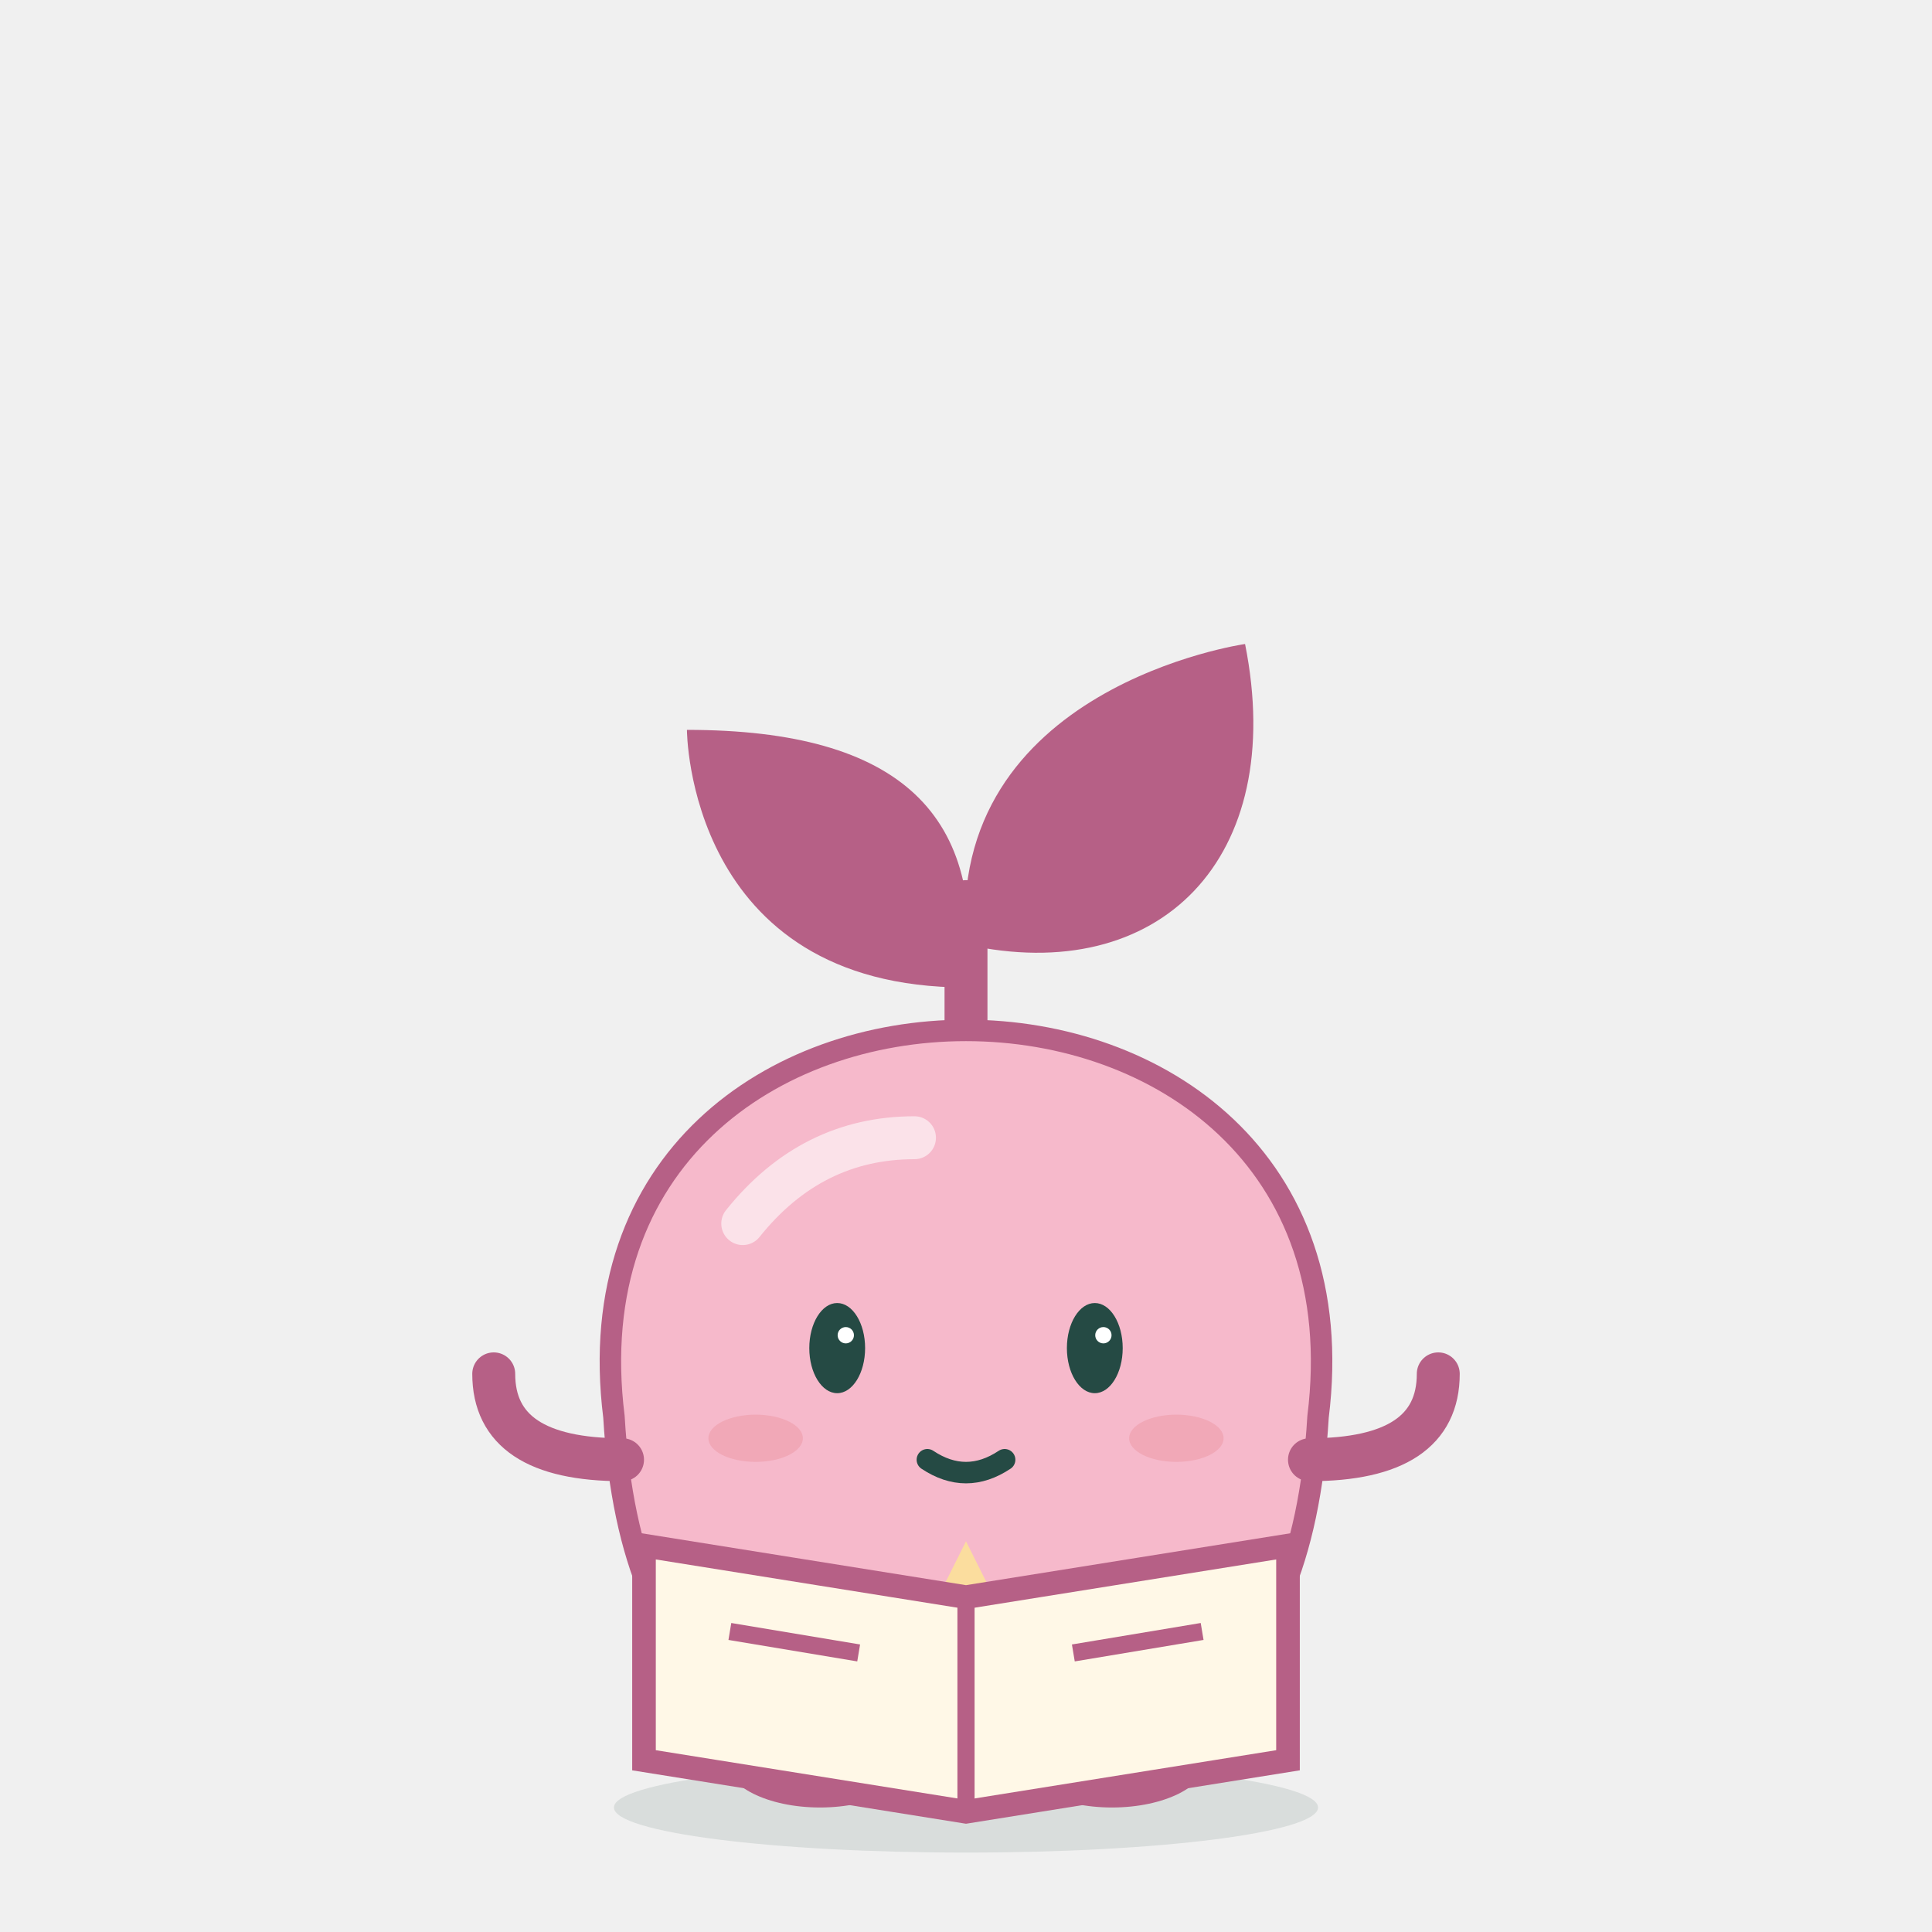
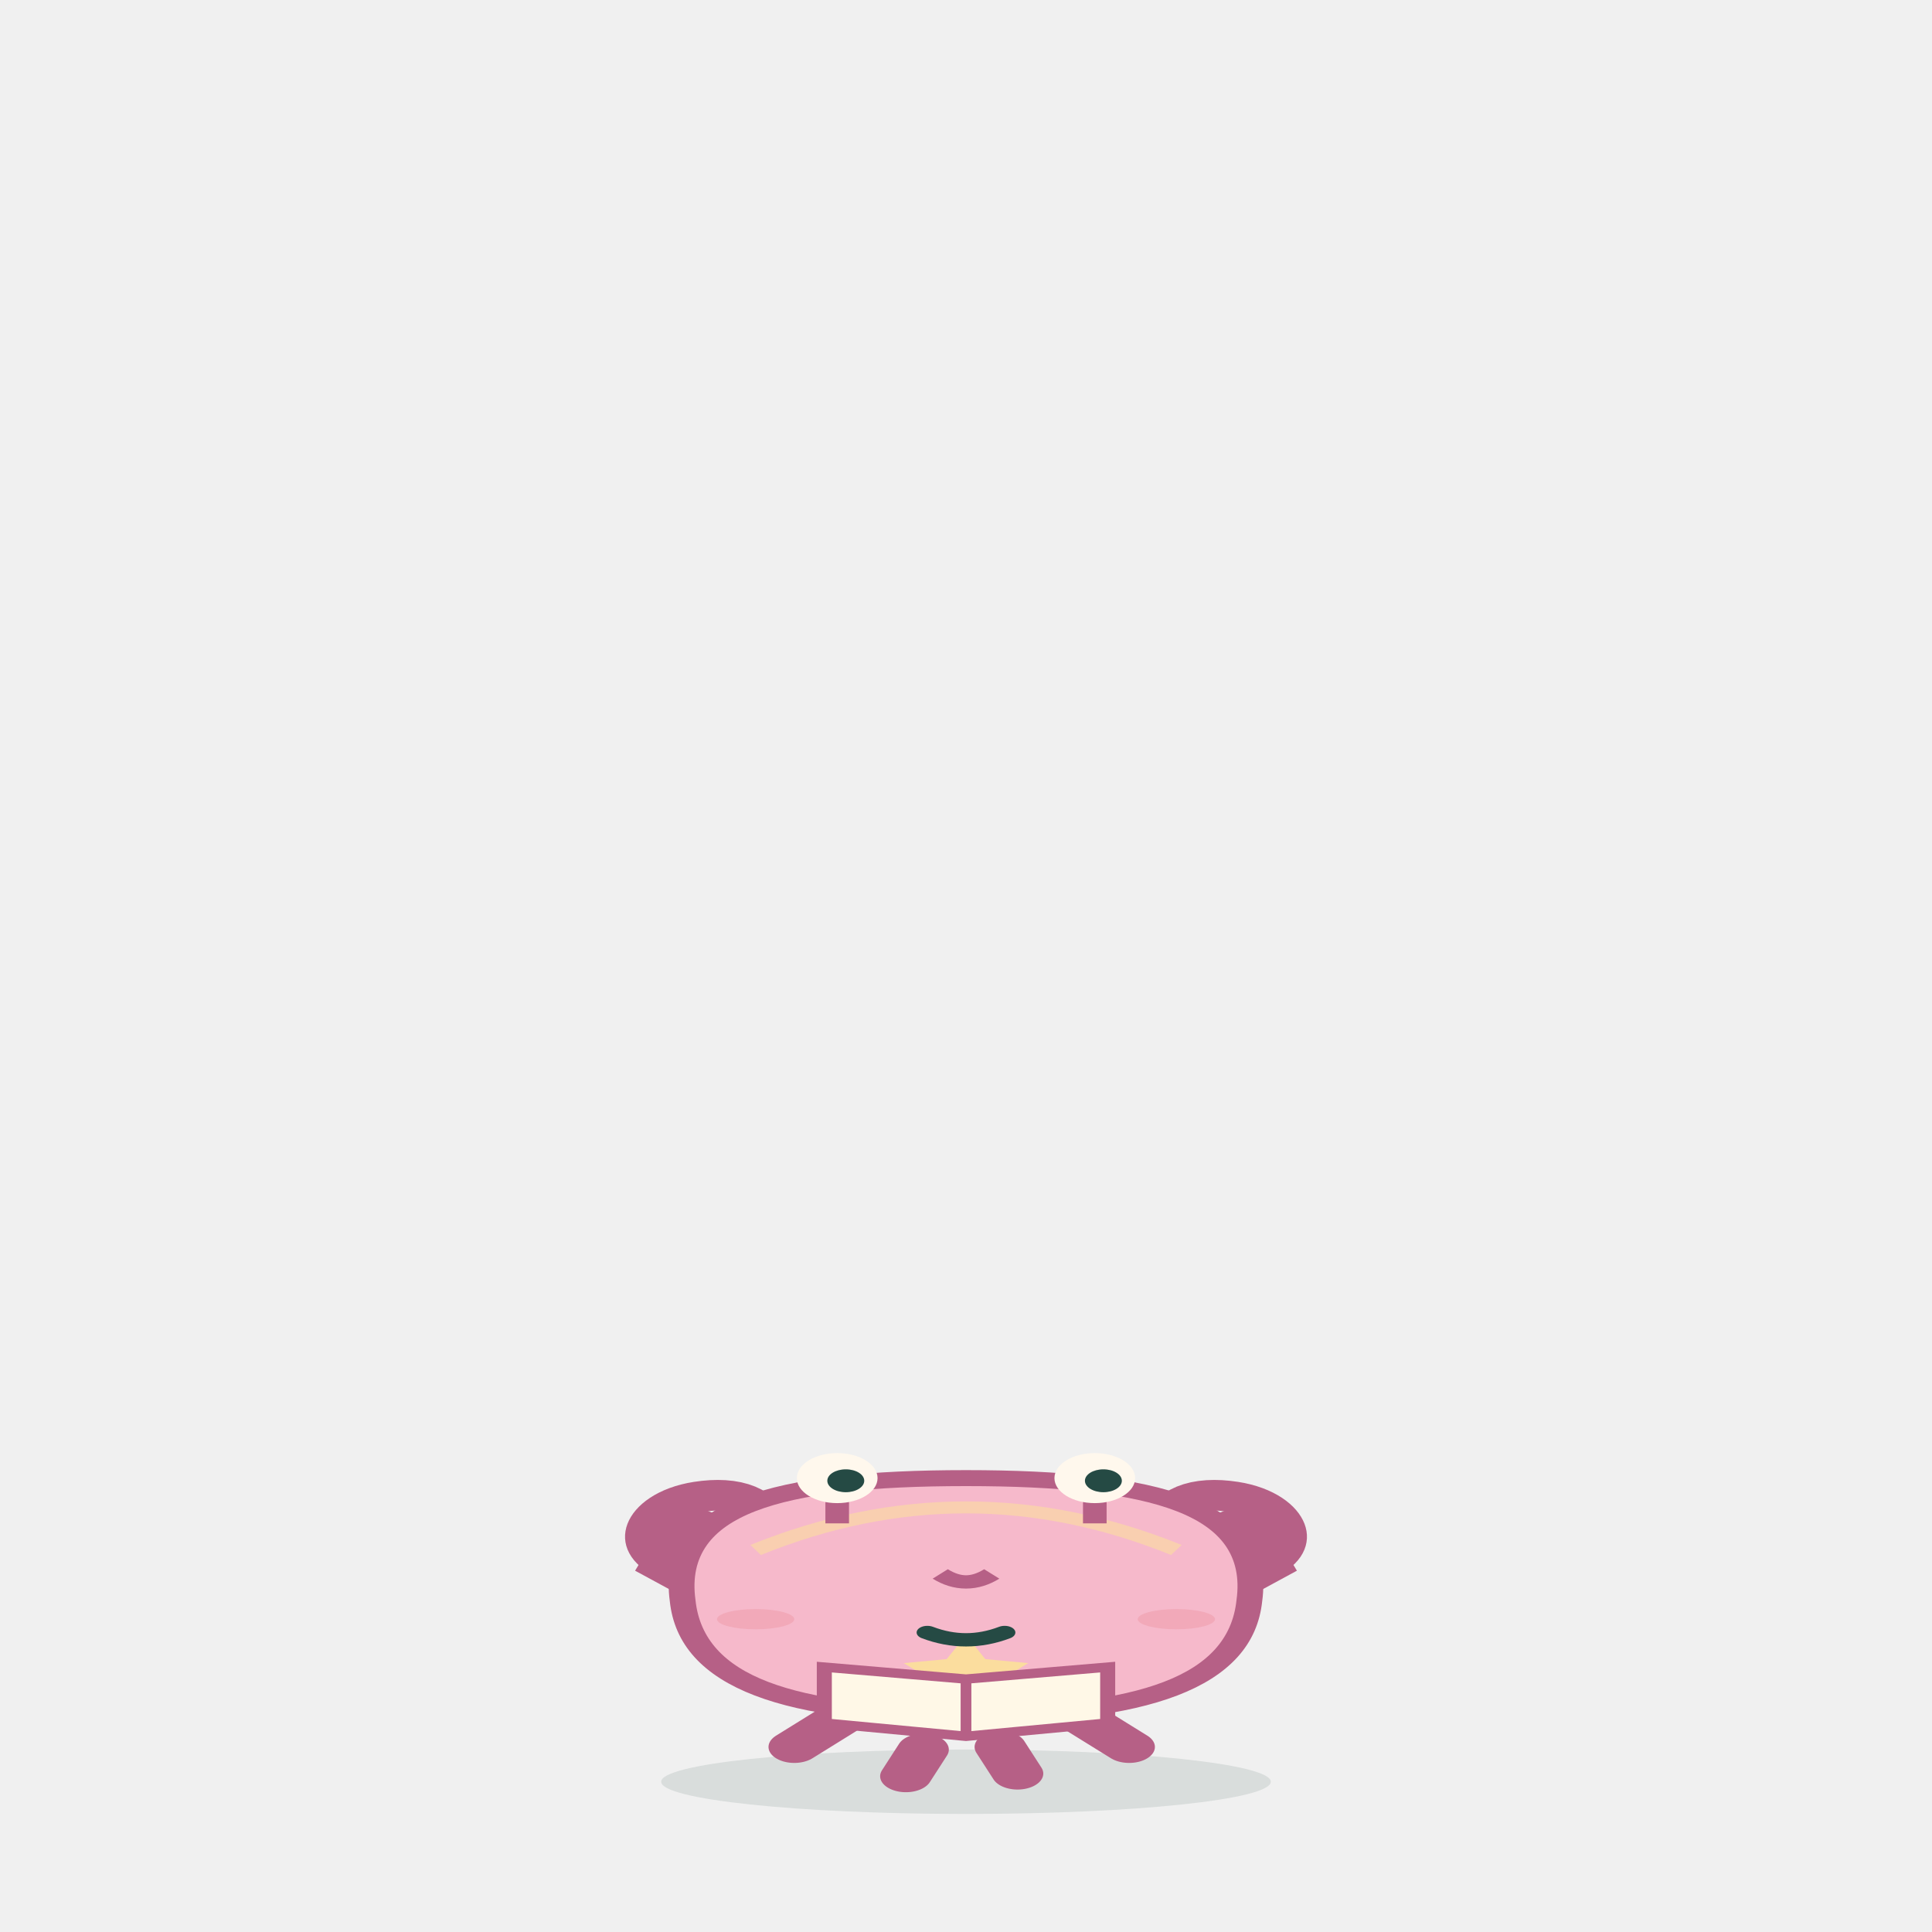
- <svg xmlns="http://www.w3.org/2000/svg" viewBox="-15 -25 45 45" role="img" aria-label="Sprout Buddy">
-   <style>
- #body-js{transform-origin:7.5px 15px}.breathe{animation:breathe 3s ease-in-out infinite}.rest{animation:breathe 5s ease-in-out infinite}.celebrate{animation:bounce .7s ease-in-out infinite}.work{animation:breathe 1.7s ease-in-out infinite}.sway{animation:sway 1s ease-in-out infinite}.sparkle,.dream{animation:glow 1.6s ease-in-out infinite}.leaf{transform-origin:7.5px 1px;animation:sway 3s ease-in-out infinite}
- @keyframes breathe{50%{transform:translateY(-.5px) scaleY(1.02)}}@keyframes bounce{50%{transform:translateY(-2px) rotate(-3deg)}}@keyframes sway{50%{transform:rotate(5deg)}}@keyframes glow{50%{opacity:.4}}
- @media(prefers-reduced-motion:reduce){*{animation:none!important}}
- </style>
-   <ellipse id="shadow-js" cx="7.5" cy="17.1" rx="8.2" ry="1.05" fill="#294b43" opacity=".12" />
-   <g id="body-js">
-     <g class="work">
-       <g class="leaf">
-         <path d="M7.5 2V-4" stroke="#b66086" stroke-width="1" stroke-linecap="round" />
-         <path d="M7.5-2C1-2 1-8 1-8c5 0 7 2 6.5 6zM7.5-3C7-9 14-10 14-10c1 5-2 8-6.5 7z" fill="#b66086" />
-       </g>
-       <ellipse cx="4.1" cy="16" rx="2.2" ry="1.1" fill="#b66086" />
-       <ellipse cx="10.9" cy="16" rx="2.2" ry="1.1" fill="#b66086" />
-       <path d="M-.7 8C-2.2-4 17.2-4 15.7 8c-.4 6.8-4 8.1-8.2 8.1S-.3 14.8-.7 8z" fill="#f6b9cb" stroke="#b66086" stroke-width=".5" />
-       <path d="M2.3 3.5q1.6-2 4-2" fill="none" stroke="white" opacity=".58" stroke-width="1" stroke-linecap="round" />
-       <g id="strawberry-milk-idle-accent">
-         <path d="M7.5 10.9l.6 1.2 1.3.2-.95.95.2 1.3-1.15-.65-1.15.65.2-1.3-.95-.95 1.3-.2z" fill="#fbdd9e" />
-       </g>
-       <g id="eyes-js" fill="#254a44">
-         <ellipse cx="4.5" cy="6.4" rx=".65" ry="1.05" />
-         <ellipse cx="10.5" cy="6.4" rx=".65" ry="1.05" />
-         <circle cx="4.7" cy="6.1" r=".19" fill="white" />
-         <circle cx="10.7" cy="6.1" r=".19" fill="white" />
-       </g>
-       <g id="eyes-doze" style="display:none">
-         <path d="M3.3 7h2.4M9.3 7h2.4" stroke="#254a44" stroke-width=".8" />
-       </g>
-       <ellipse cx="2.6" cy="8.5" rx="1.1" ry=".55" fill="#ee9caa" opacity=".6" />
-       <ellipse cx="12.4" cy="8.5" rx="1.1" ry=".55" fill="#ee9caa" opacity=".6" />
-       <g fill="none" stroke="#254a44" stroke-width=".5" stroke-linecap="round">
-         <path d="M6.6 9q.9.6 1.8 0" />
-       </g>
-       <path d="M-.5 9q-3 0-3-2M15.5 9q3 0 3-2" fill="none" stroke="#b66086" stroke-width="1" stroke-linecap="round" />
-       <g class="tool">
-         <path d="M0 11l7.5 1.2L15 11v5L7.5 17.2 0 16z" fill="#fff8e7" stroke="#b66086" stroke-width=".55" />
-         <path d="M7.5 12.2v5M2 13l3 .5M10 13.5l3-.5" fill="none" stroke="#b66086" stroke-width=".4" />
+ <svg xmlns="http://www.w3.org/2000/svg" viewBox="-15 -25 45 45" role="img" data-species="crab" aria-label="Rosy Crab">
+   <style>#body-js{transform-origin:7.5px 15px}.breathe{animation:breathe 3s ease-in-out infinite}.rest{animation:breathe 5s ease-in-out infinite}.celebrate{animation:bounce .7s ease-in-out infinite}.work{animation:breathe 1.7s ease-in-out infinite}.sway{animation:sway 1s ease-in-out infinite}.sparkle,.dream{animation:glow 1.6s ease-in-out infinite}.leaf{transform-origin:7.5px 3.7px;animation:sway 3s ease-in-out infinite}@keyframes breathe{50%{transform:translateY(-.25px) scaleY(1.012)}}@keyframes bounce{50%{transform:translateY(-1px) rotate(-2deg)}}@keyframes sway{50%{transform:rotate(3deg)}}@keyframes glow{50%{opacity:.4}}@media(prefers-reduced-motion:reduce){*{animation:none!important}}</style>
+   <ellipse id="shadow-js" cx="7.5" cy="16.5" rx="7.1" ry=".75" fill="#294b43" opacity=".12" />
+   <g data-size-profile="legacy-pet-footprint" transform="translate(0 6.08) scale(1 .62)">
+     <g id="body-js">
+       <g class="work">
+         <path d="M2.1 10.1.5 8.7l.6-1.6 1.6 1m10.2 2 1.6-1.4-.6-1.6-1.6 1M4.5 14.5l-1 1m3 .1-.4 1m4.2-2.1 1 1m-3 0 .4 1" fill="none" stroke="#b66086" stroke-width="1.2" stroke-linecap="round" />
+         <path d="M.7 8.7C-.3 8 .1 6.4 1.3 6.1q1.2-.3 1.5 1m11.5 1.6c1-.7.6-2.3-.6-2.6q-1.2-.3-1.5 1" fill="none" stroke="#b66086" stroke-width="1.15" stroke-linecap="round" />
+         <path d="M.9 10C.6 6.5 3.1 5.4 7.5 5.4s6.9 1.1 6.6 4.6c-.2 3.1-2.5 4.3-6.6 4.3S1.1 13.1.9 10Z" fill="#f6b9cb" stroke="#b66086" stroke-width=".6" />
+         <path d="M2.6 8.1q4.9-3.2 9.8 0" fill="none" stroke="#fbdd9e" stroke-width=".45" opacity=".6" />
+         <path d="M6.9 9q.6.6 1.2 0" fill="none" stroke="#b66086" stroke-width=".5" />
+         <g id="strawberry-milk-idle-accent">
+           <path d="M7.5 11.3l.45.9 1 .15-.72.7.17 1-.9-.48-.9.48.17-1-.72-.7 1-.15z" fill="#fbdd9e" />
+         </g>
+         <g id="eyes-js" fill="#254a44">
+           <path d="M4.5 7.1V5.8m6 1.3V5.8" stroke="#b66086" stroke-width=".55" />
+           <circle cx="4.5" cy="5.4" r=".94" fill="#fff8ed" />
+           <circle cx="10.5" cy="5.4" r=".94" fill="#fff8ed" />
+           <circle cx="4.7" cy="5.5" r=".43" fill="#254a44" />
+           <circle cx="10.7" cy="5.5" r=".43" fill="#254a44" />
+         </g>
+         <g id="eyes-doze" style="display:none">
+           <path d="M3.3 9.1h2.4m4.2 0h2.4" stroke="#254a44" stroke-width=".7" />
+         </g>
+         <ellipse cx="2.6" cy="10.7" rx=".9" ry=".38" fill="#ee9caa" opacity=".55" />
+         <ellipse cx="12.4" cy="10.7" rx=".9" ry=".38" fill="#ee9caa" opacity=".55" />
+         <g fill="none" stroke="#254a44" stroke-width=".5" stroke-linecap="round">
+           <path d="M6.6 11.2q.9.55 1.8 0" />
+         </g>
+         <g class="tool">
+           <path d="M4.2 12.5l3.3.45 3.3-.45v2.1l-3.3.5-3.3-.5z" fill="#fff8e7" stroke="#b66086" stroke-width=".35" />
+           <path d="M7.5 13v2" stroke="#b66086" stroke-width=".25" />
+         </g>
      </g>
    </g>
  </g>
</svg>
